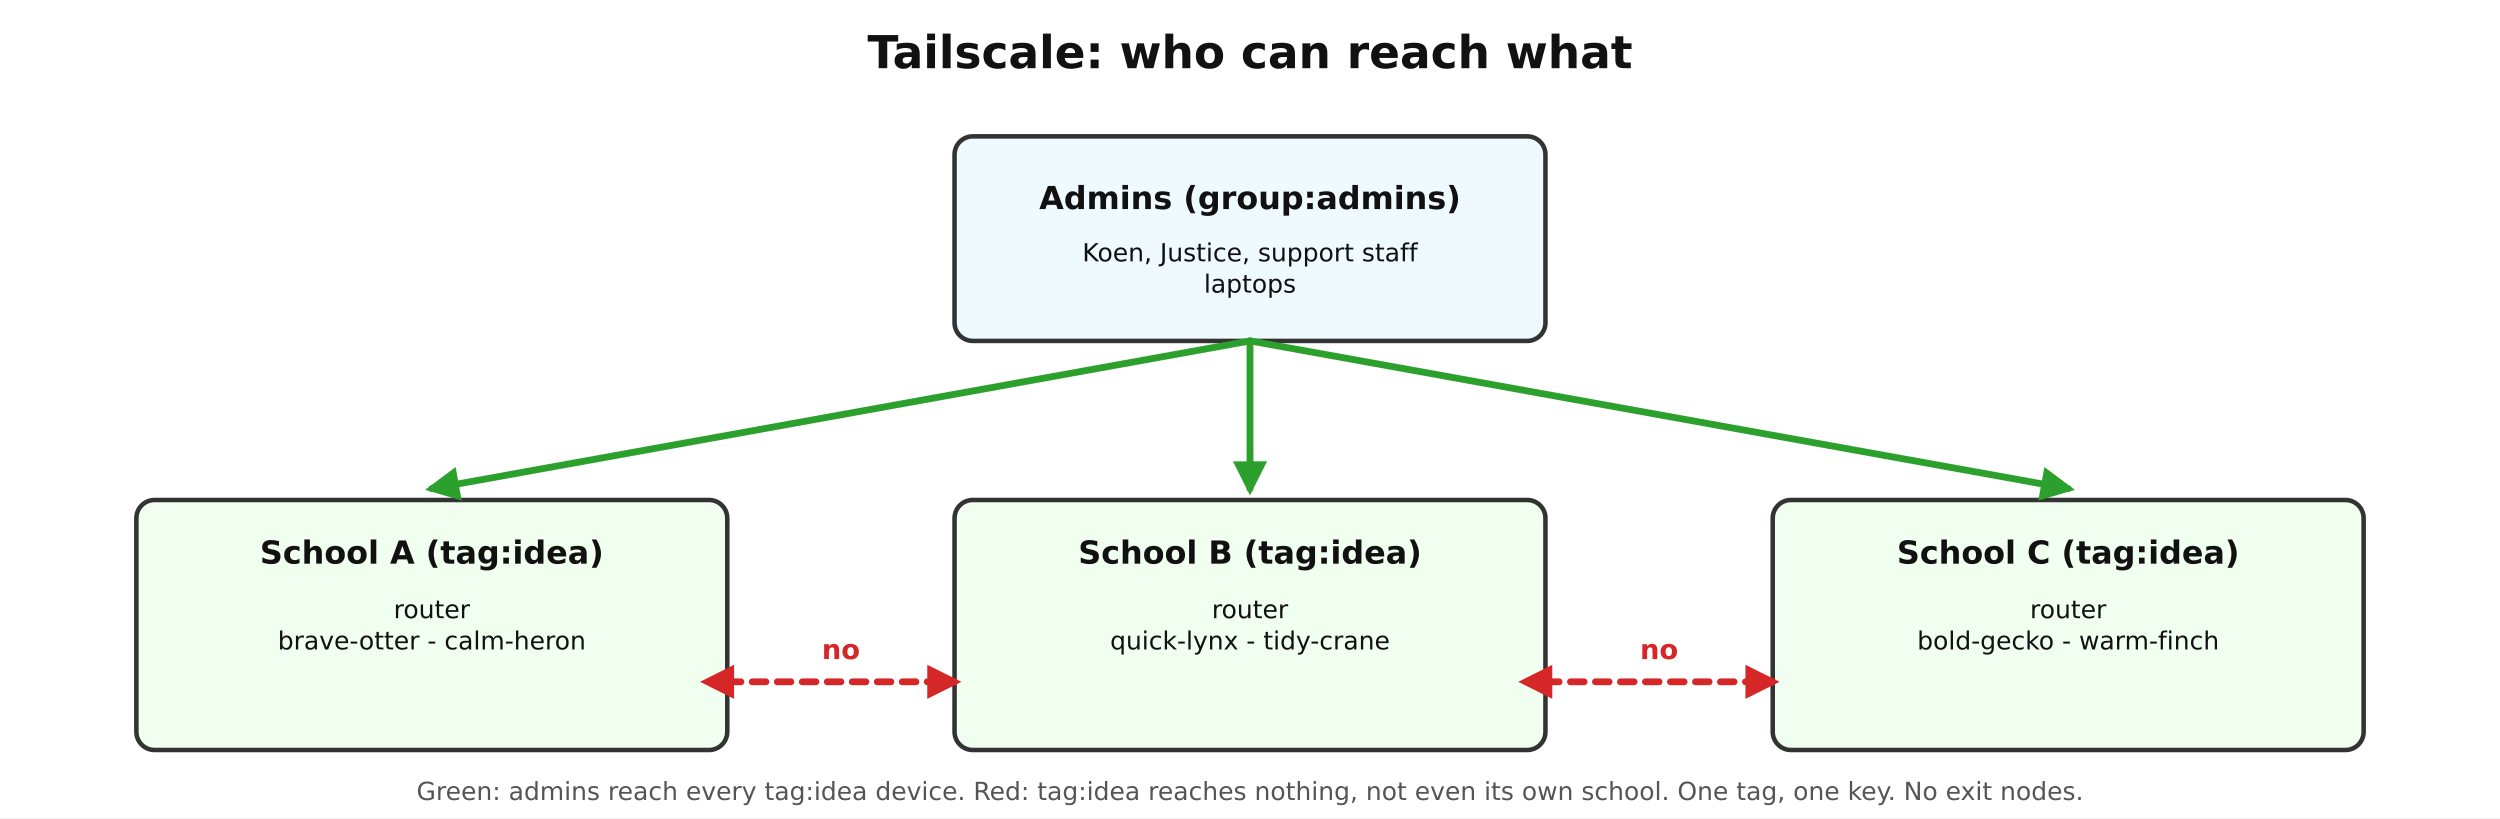
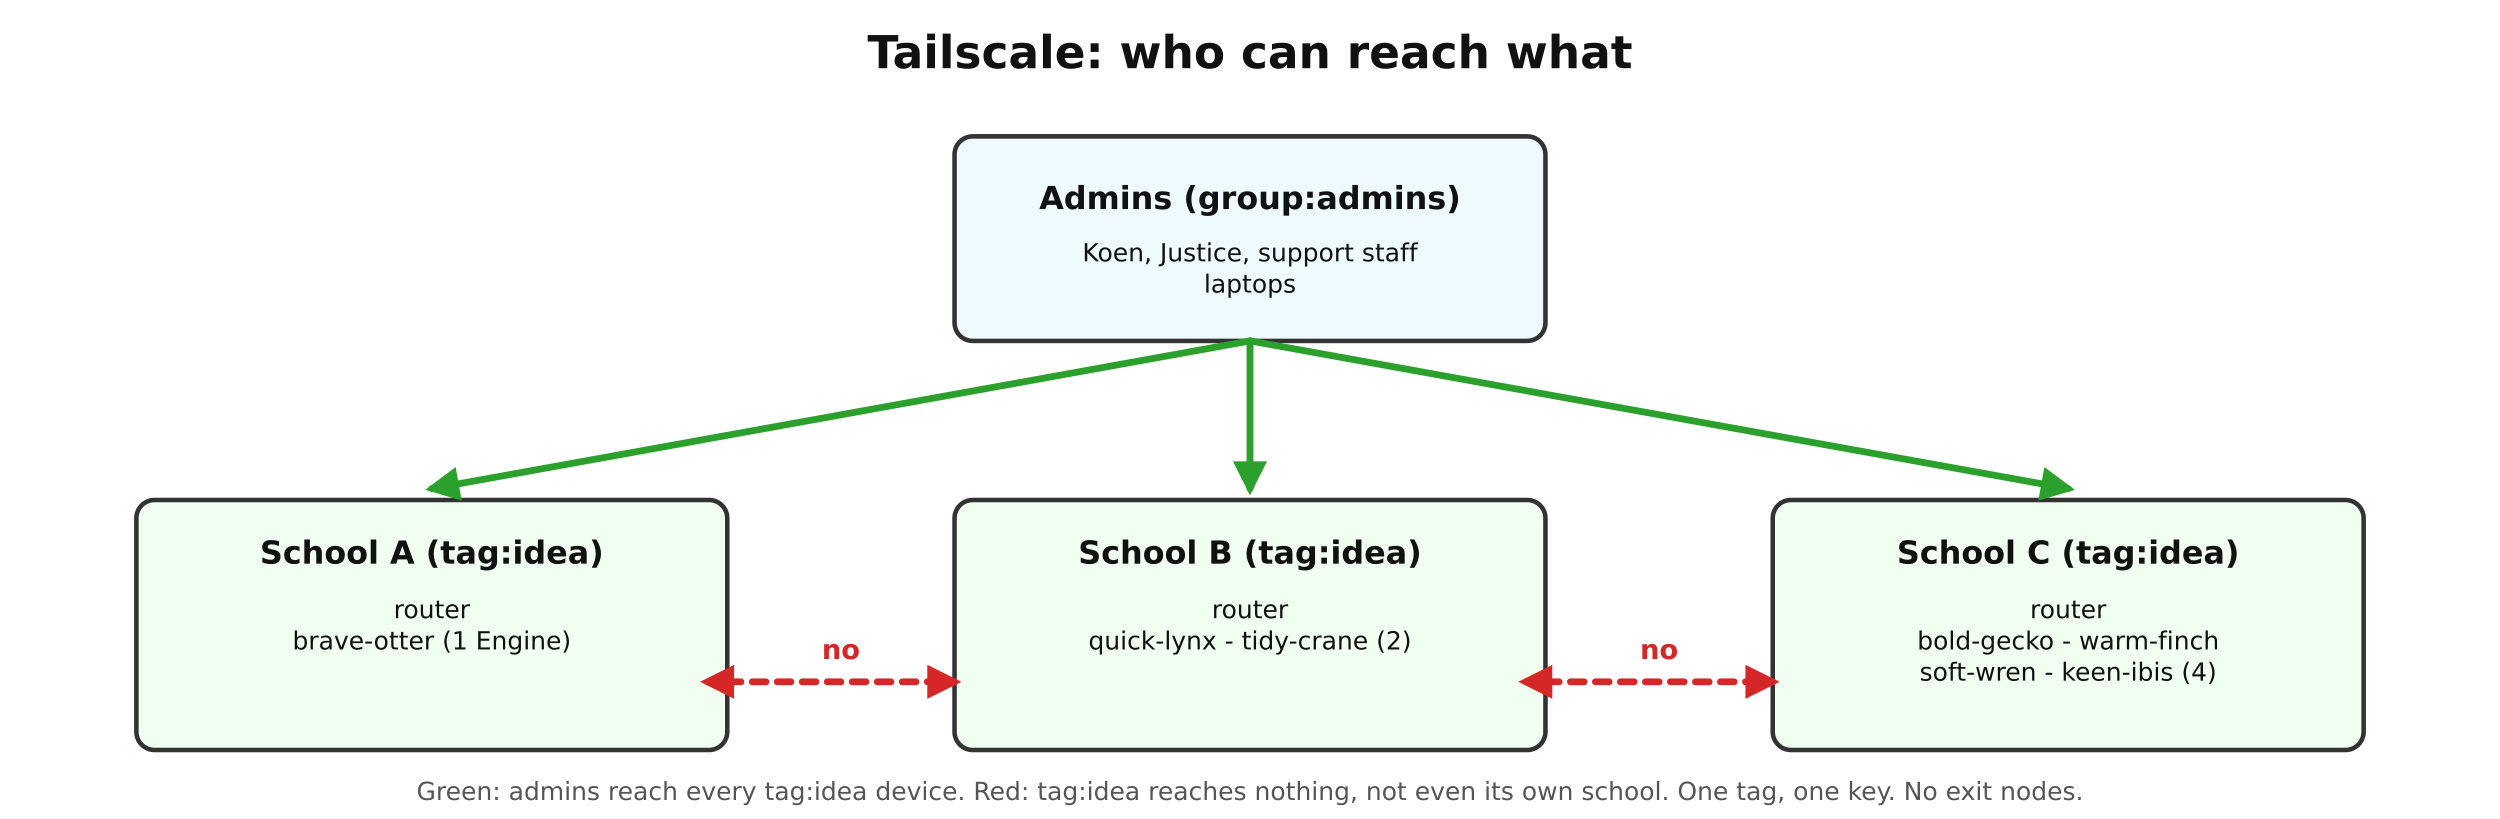
<svg xmlns="http://www.w3.org/2000/svg" width="1100" height="360" viewBox="0 0 1100 360">
  <defs>
    <marker id="ah-2ca02c" viewBox="0 0 10 10" refX="8" refY="5" markerWidth="5" markerHeight="5" orient="auto-start-reverse">
      <path d="M0,0 L10,5 L0,10 z" fill="#2ca02c" />
    </marker>
    <marker id="as-2ca02c" viewBox="0 0 10 10" refX="2" refY="5" markerWidth="5" markerHeight="5" orient="auto-start-reverse">
      <path d="M0,0 L10,5 L0,10 z" fill="#2ca02c" />
    </marker>
    <marker id="ah-d62728" viewBox="0 0 10 10" refX="8" refY="5" markerWidth="5" markerHeight="5" orient="auto-start-reverse">
      <path d="M0,0 L10,5 L0,10 z" fill="#d62728" />
    </marker>
    <marker id="as-d62728" viewBox="0 0 10 10" refX="2" refY="5" markerWidth="5" markerHeight="5" orient="auto-start-reverse">
      <path d="M0,0 L10,5 L0,10 z" fill="#d62728" />
    </marker>
  </defs>
  <rect width="100%" height="100%" fill="#ffffff" />
  <text x="550" y="30.0" font-family="DejaVu Sans, Arial, sans-serif" font-size="20" font-weight="bold" text-anchor="middle" fill="#111">Tailscale: who can reach what</text>
  <rect x="420" y="60" width="260" height="90" rx="8" fill="#eefaff" stroke="#333" stroke-width="2" />
  <text x="550" y="92.0" font-family="DejaVu Sans, Arial, sans-serif" font-size="14" font-weight="bold" text-anchor="middle" fill="#111">Admins (group:admins)</text>
  <text x="550" y="115.0" font-family="DejaVu Sans, Arial, sans-serif" font-size="11" font-weight="normal" text-anchor="middle" fill="#111">Koen, Justice, support staff</text>
  <text x="550" y="128.75" font-family="DejaVu Sans, Arial, sans-serif" font-size="11" font-weight="normal" text-anchor="middle" fill="#111">laptops</text>
  <rect x="60" y="220" width="260" height="110" rx="8" fill="#f0fff0" stroke="#333" stroke-width="2" />
  <text x="190" y="248.0" font-family="DejaVu Sans, Arial, sans-serif" font-size="14" font-weight="bold" text-anchor="middle" fill="#111">School A  (tag:idea)</text>
  <text x="190" y="272.0" font-family="DejaVu Sans, Arial, sans-serif" font-size="11" font-weight="normal" text-anchor="middle" fill="#111">router</text>
-   <text x="190" y="285.75" font-family="DejaVu Sans, Arial, sans-serif" font-size="11" font-weight="normal" text-anchor="middle" fill="#111">brave-otter - calm-heron</text>
+   <text x="190" y="285.75" font-family="DejaVu Sans, Arial, sans-serif" font-size="11" font-weight="normal" text-anchor="middle" fill="#111">brave-otter  (1 Engine)</text>
  <polyline points="550,150 190,215" fill="none" stroke="#2ca02c" stroke-width="3" stroke-linejoin="round" stroke-linecap="round" marker-end="url(#ah-2ca02c)" />
  <rect x="420" y="220" width="260" height="110" rx="8" fill="#f0fff0" stroke="#333" stroke-width="2" />
  <text x="550" y="248.0" font-family="DejaVu Sans, Arial, sans-serif" font-size="14" font-weight="bold" text-anchor="middle" fill="#111">School B  (tag:idea)</text>
  <text x="550" y="272.0" font-family="DejaVu Sans, Arial, sans-serif" font-size="11" font-weight="normal" text-anchor="middle" fill="#111">router</text>
-   <text x="550" y="285.75" font-family="DejaVu Sans, Arial, sans-serif" font-size="11" font-weight="normal" text-anchor="middle" fill="#111">quick-lynx - tidy-crane</text>
+   <text x="550" y="285.75" font-family="DejaVu Sans, Arial, sans-serif" font-size="11" font-weight="normal" text-anchor="middle" fill="#111">quick-lynx - tidy-crane  (2)</text>
  <polyline points="550,150 550,215" fill="none" stroke="#2ca02c" stroke-width="3" stroke-linejoin="round" stroke-linecap="round" marker-end="url(#ah-2ca02c)" />
  <rect x="780" y="220" width="260" height="110" rx="8" fill="#f0fff0" stroke="#333" stroke-width="2" />
  <text x="910" y="248.0" font-family="DejaVu Sans, Arial, sans-serif" font-size="14" font-weight="bold" text-anchor="middle" fill="#111">School C  (tag:idea)</text>
  <text x="910" y="272.0" font-family="DejaVu Sans, Arial, sans-serif" font-size="11" font-weight="normal" text-anchor="middle" fill="#111">router</text>
  <text x="910" y="285.75" font-family="DejaVu Sans, Arial, sans-serif" font-size="11" font-weight="normal" text-anchor="middle" fill="#111">bold-gecko - warm-finch</text>
+   <text x="910" y="299.5" font-family="DejaVu Sans, Arial, sans-serif" font-size="11" font-weight="normal" text-anchor="middle" fill="#111">soft-wren - keen-ibis  (4)</text>
  <polyline points="550,150 910,215" fill="none" stroke="#2ca02c" stroke-width="3" stroke-linejoin="round" stroke-linecap="round" marker-end="url(#ah-2ca02c)" />
  <polyline points="320,300 420,300" fill="none" stroke="#d62728" stroke-width="3" stroke-linejoin="round" stroke-linecap="round" stroke-dasharray="6,5" marker-end="url(#ah-d62728)" marker-start="url(#as-d62728)" />
  <polyline points="680,300 780,300" fill="none" stroke="#d62728" stroke-width="3" stroke-linejoin="round" stroke-linecap="round" stroke-dasharray="6,5" marker-end="url(#ah-d62728)" marker-start="url(#as-d62728)" />
  <text x="370" y="290.0" font-family="DejaVu Sans, Arial, sans-serif" font-size="12" font-weight="bold" text-anchor="middle" fill="#d62728">no</text>
  <text x="730" y="290.0" font-family="DejaVu Sans, Arial, sans-serif" font-size="12" font-weight="bold" text-anchor="middle" fill="#d62728">no</text>
  <text x="550" y="352.0" font-family="DejaVu Sans, Arial, sans-serif" font-size="11" font-weight="normal" text-anchor="middle" fill="#555">Green: admins reach every tag:idea device. Red: tag:idea reaches nothing, not even its own school. One tag, one key. No exit nodes.</text>
</svg>
